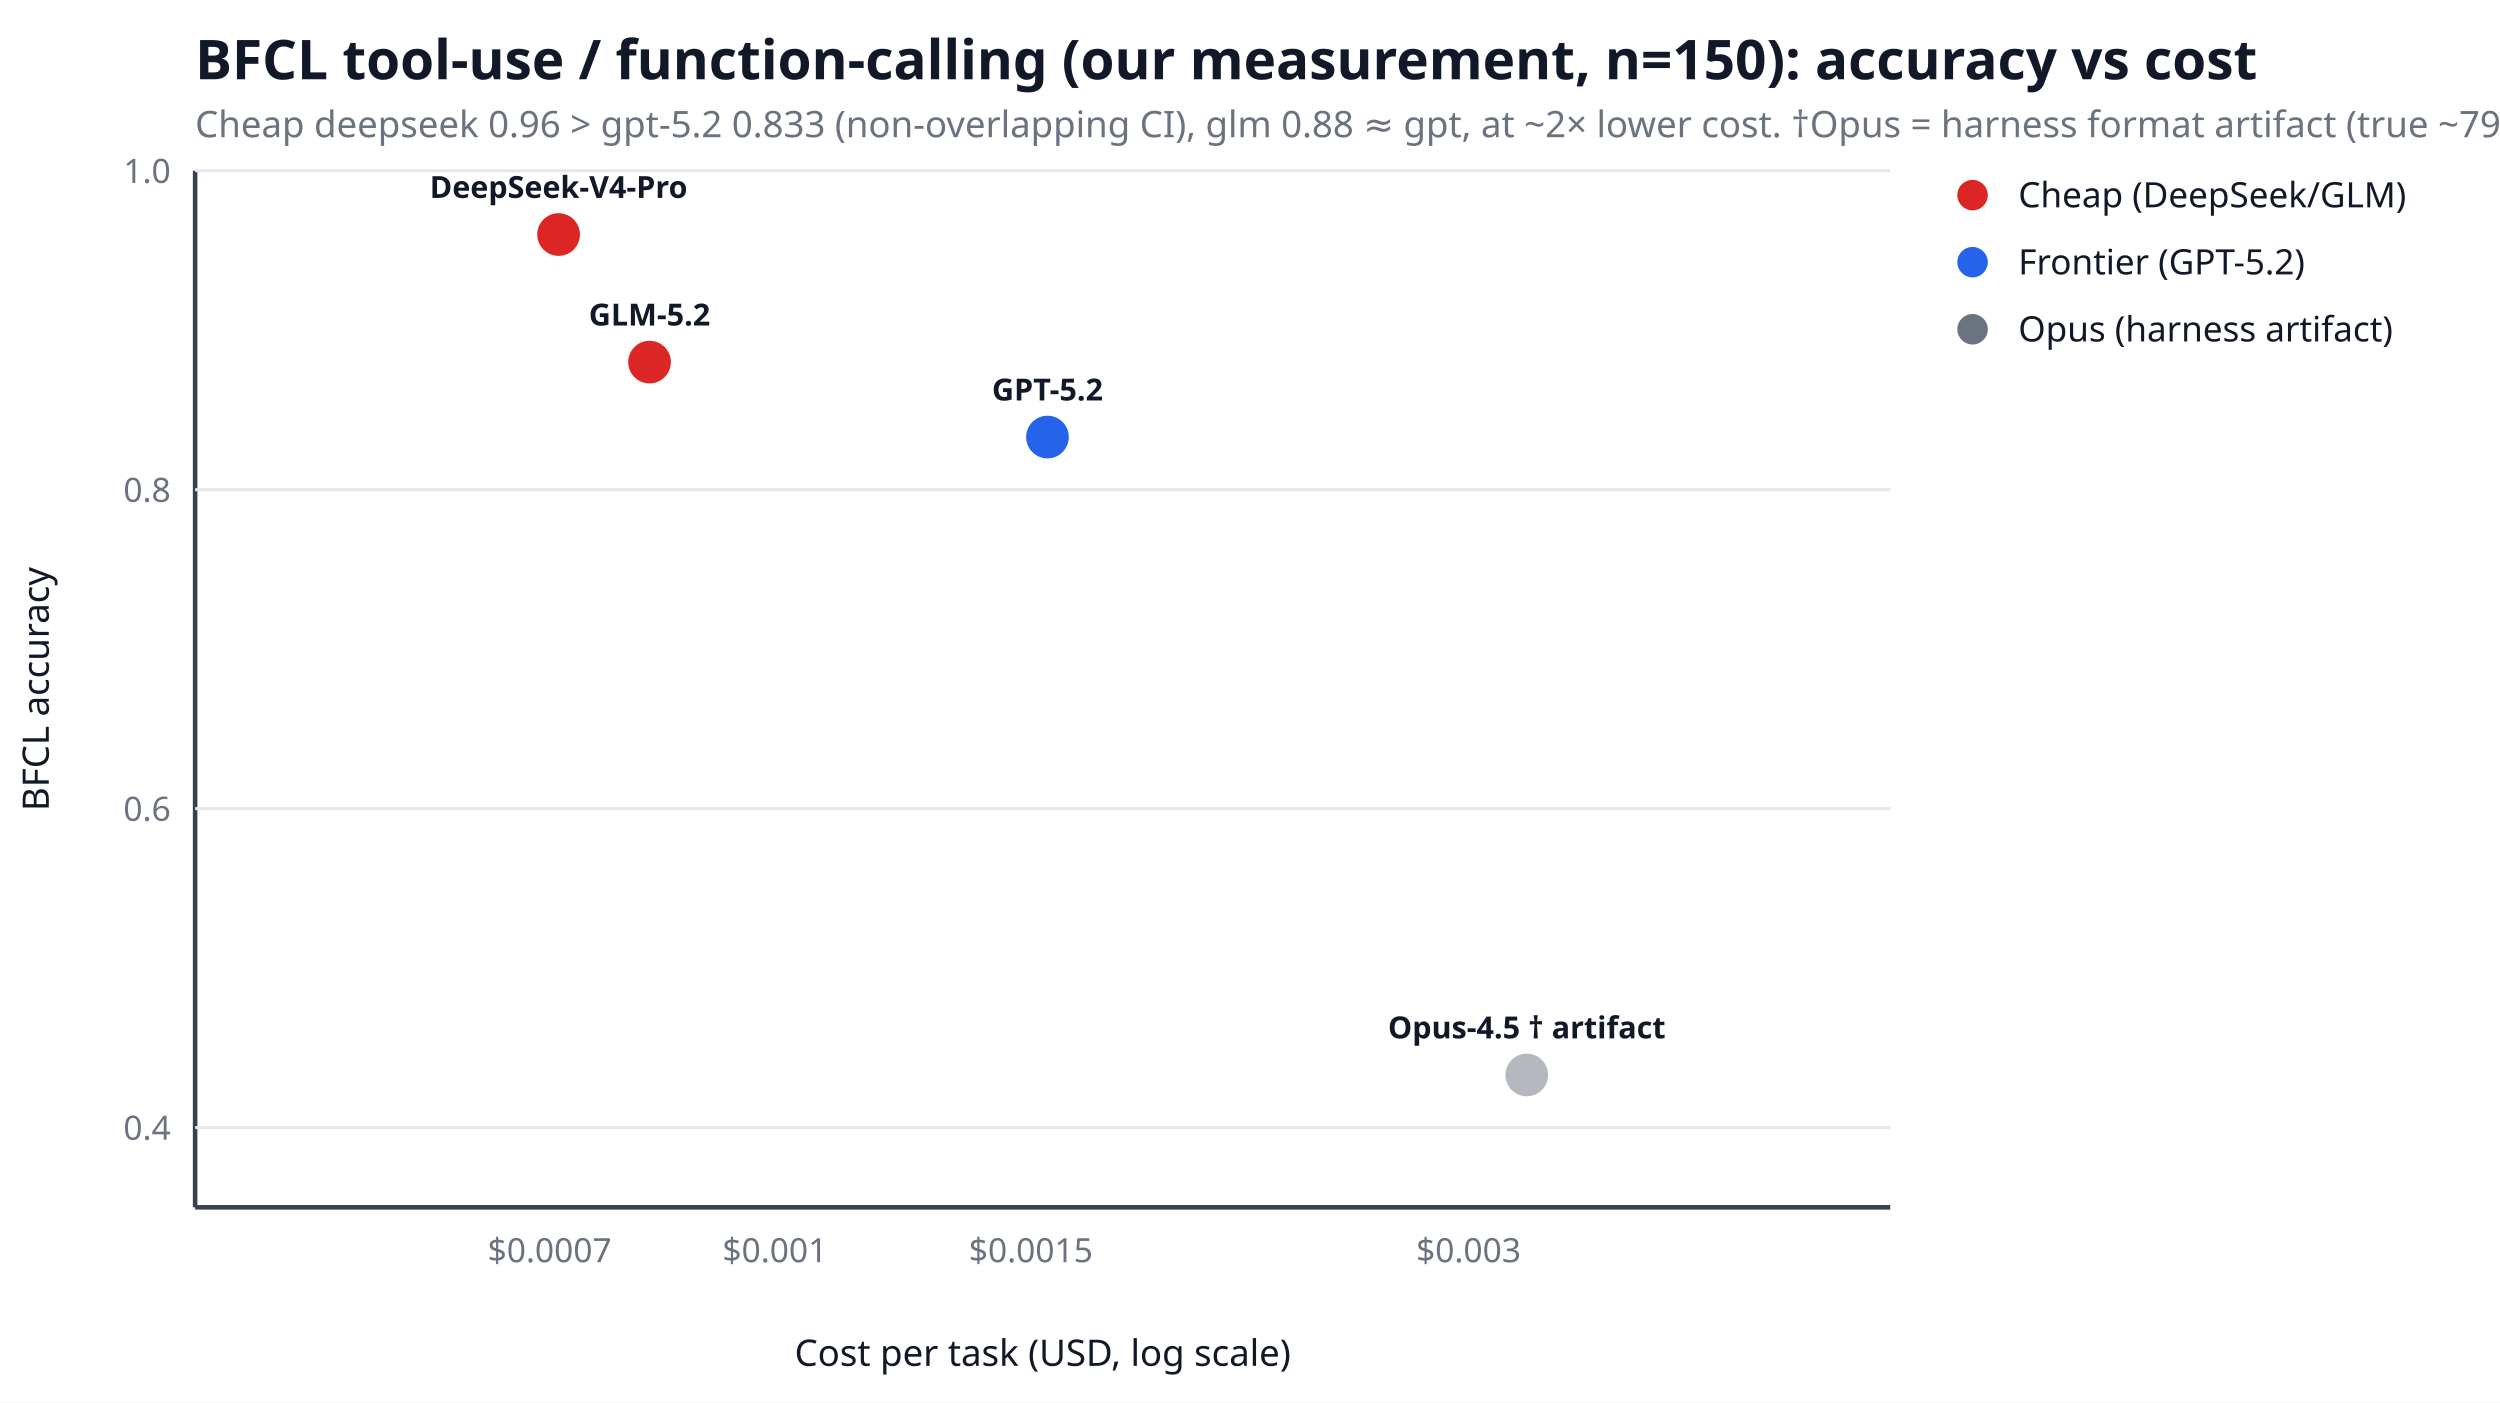
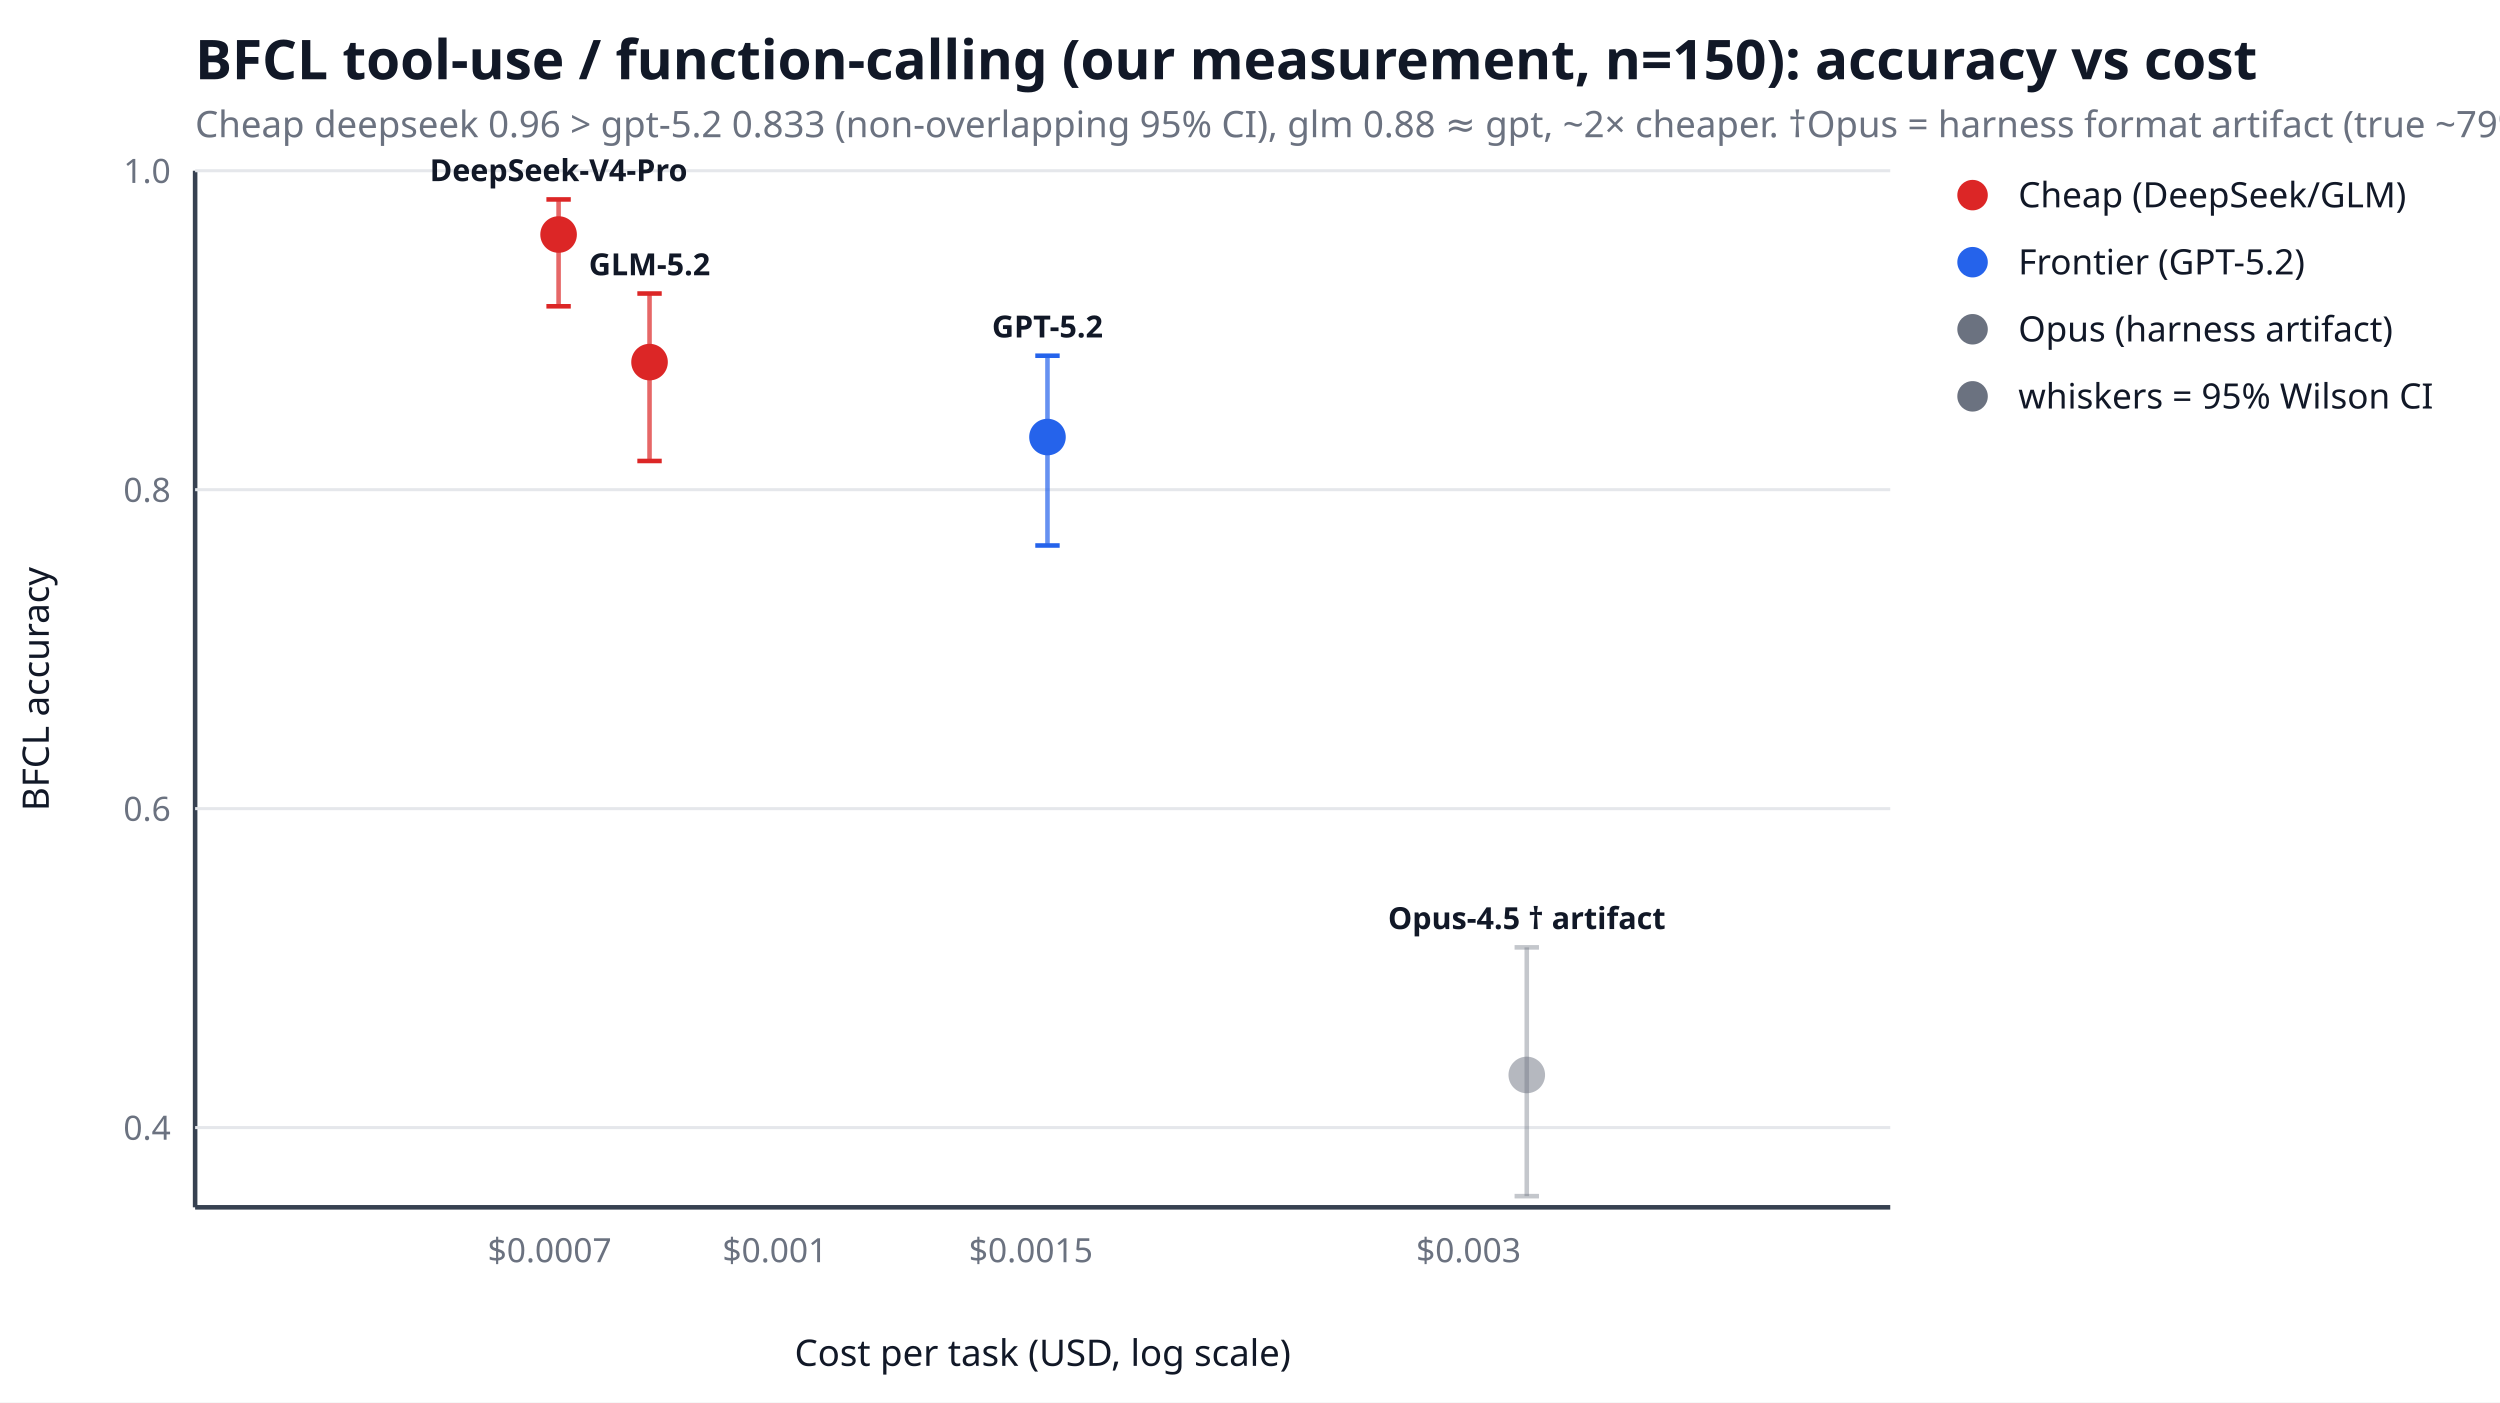
<svg xmlns="http://www.w3.org/2000/svg" viewBox="0 0 820 460" width="820" height="460">
  <rect width="820" height="460" fill="white" />
  <text x="64" y="26" font-family="system-ui,sans-serif" font-size="18" font-weight="700" fill="#111827">BFCL tool-use / function-calling (our measurement, n=150): accuracy vs cost</text>
-   <text x="64" y="45" font-family="system-ui,sans-serif" font-size="12" fill="#6b7280">Cheap deepseek 0.96 &gt; gpt-5.2 0.833 (non-overlapping CI), glm 0.88 ≈ gpt, at ~2× lower cost. †Opus = harness format artifact (true ~79%, MCP-Atlas)</text>
+   <text x="64" y="45" font-family="system-ui,sans-serif" font-size="12" fill="#6b7280">Cheap deepseek 0.96 &gt; gpt-5.2 0.833 (non-overlapping 95% CI), glm 0.88 ≈ gpt, ~2× cheaper. †Opus = harness format artifact (true ~79%, MCP-Atlas)</text>
  <line x1="64" y1="396" x2="620" y2="396" stroke="#374151" stroke-width="1.5" />
  <line x1="64" y1="56" x2="64" y2="396" stroke="#374151" stroke-width="1.5" />
  <line x1="64" y1="369.846" x2="620" y2="369.846" stroke="#e5e7eb" stroke-width="1" />
  <text x="56" y="373.846" text-anchor="end" font-family="system-ui,sans-serif" font-size="11" fill="#6b7280">0.4</text>
  <line x1="64" y1="265.231" x2="620" y2="265.231" stroke="#e5e7eb" stroke-width="1" />
  <text x="56" y="269.231" text-anchor="end" font-family="system-ui,sans-serif" font-size="11" fill="#6b7280">0.6</text>
  <line x1="64" y1="160.615" x2="620" y2="160.615" stroke="#e5e7eb" stroke-width="1" />
  <text x="56" y="164.615" text-anchor="end" font-family="system-ui,sans-serif" font-size="11" fill="#6b7280">0.8</text>
  <line x1="64" y1="56" x2="620" y2="56" stroke="#e5e7eb" stroke-width="1" />
  <text x="56" y="60" text-anchor="end" font-family="system-ui,sans-serif" font-size="11" fill="#6b7280">1.0</text>
  <text x="180.28" y="414" text-anchor="middle" font-family="system-ui,sans-serif" font-size="11" fill="#6b7280">$0.0007</text>
  <text x="254.148" y="414" text-anchor="middle" font-family="system-ui,sans-serif" font-size="11" fill="#6b7280">$0.001</text>
  <text x="338.12" y="414" text-anchor="middle" font-family="system-ui,sans-serif" font-size="11" fill="#6b7280">$0.0015</text>
  <text x="481.672" y="414" text-anchor="middle" font-family="system-ui,sans-serif" font-size="11" fill="#6b7280">$0.003</text>
  <text x="342" y="448" text-anchor="middle" font-family="system-ui,sans-serif" font-size="12" fill="#111827">Cost per task (USD, log scale)</text>
  <text transform="translate(16,226) rotate(-90)" text-anchor="middle" font-family="system-ui,sans-serif" font-size="12" fill="#111827">BFCL accuracy</text>
-   <circle cx="183.217" cy="76.923" r="7" fill="#dc2626" />
-   <text x="183.217" y="64.923" text-anchor="middle" font-family="system-ui,sans-serif" font-size="10" font-weight="600" fill="#111827">DeepSeek-V4-Pro</text>
-   <circle cx="213.048" cy="118.769" r="7" fill="#dc2626" />
-   <text x="213.048" y="106.769" text-anchor="middle" font-family="system-ui,sans-serif" font-size="10" font-weight="600" fill="#111827">GLM-5.2</text>
-   <circle cx="343.571" cy="143.354" r="7" fill="#2563eb" />
-   <text x="343.571" y="131.354" text-anchor="middle" font-family="system-ui,sans-serif" font-size="10" font-weight="600" fill="#111827">GPT-5.2</text>
-   <circle cx="500.783" cy="352.585" r="7" fill="#6b7280" opacity="0.5" />
-   <text x="500.783" y="340.585" text-anchor="middle" font-family="system-ui,sans-serif" font-size="10" font-weight="600" fill="#111827">Opus-4.5 † artifact</text>
+   <line x1="183.217" y1="65.415" x2="183.217" y2="100.462" stroke="#dc2626" stroke-width="1.5" opacity="0.7" />
+   <line x1="179.217" y1="65.415" x2="187.217" y2="65.415" stroke="#dc2626" stroke-width="1.5" opacity="1" />
+   <line x1="179.217" y1="100.462" x2="187.217" y2="100.462" stroke="#dc2626" stroke-width="1.5" opacity="1" />
+   <circle cx="183.217" cy="76.923" r="6" fill="#dc2626" />
+   <text x="183.217" y="59.415" text-anchor="middle" font-family="system-ui,sans-serif" font-size="10" font-weight="600" fill="#111827">DeepSeek-V4-Pro</text>
+   <line x1="213.048" y1="96.277" x2="213.048" y2="151.2" stroke="#dc2626" stroke-width="1.5" opacity="0.7" />
+   <line x1="209.048" y1="96.277" x2="217.048" y2="96.277" stroke="#dc2626" stroke-width="1.5" opacity="1" />
+   <line x1="209.048" y1="151.2" x2="217.048" y2="151.2" stroke="#dc2626" stroke-width="1.5" opacity="1" />
+   <circle cx="213.048" cy="118.769" r="6" fill="#dc2626" />
+   <text x="213.048" y="90.277" text-anchor="middle" font-family="system-ui,sans-serif" font-size="10" font-weight="600" fill="#111827">GLM-5.2</text>
+   <line x1="343.571" y1="116.677" x2="343.571" y2="178.923" stroke="#2563eb" stroke-width="1.5" opacity="0.7" />
+   <line x1="339.571" y1="116.677" x2="347.571" y2="116.677" stroke="#2563eb" stroke-width="1.5" opacity="1" />
+   <line x1="339.571" y1="178.923" x2="347.571" y2="178.923" stroke="#2563eb" stroke-width="1.5" opacity="1" />
+   <circle cx="343.571" cy="143.354" r="6" fill="#2563eb" />
+   <text x="343.571" y="110.677" text-anchor="middle" font-family="system-ui,sans-serif" font-size="10" font-weight="600" fill="#111827">GPT-5.2</text>
+   <line x1="500.783" y1="310.738" x2="500.783" y2="392.338" stroke="#6b7280" stroke-width="1.5" opacity="0.4" />
+   <line x1="496.783" y1="310.738" x2="504.783" y2="310.738" stroke="#6b7280" stroke-width="1.5" opacity="0.4" />
+   <line x1="496.783" y1="392.338" x2="504.783" y2="392.338" stroke="#6b7280" stroke-width="1.5" opacity="0.4" />
+   <circle cx="500.783" cy="352.585" r="6" fill="#6b7280" opacity="0.5" />
+   <text x="500.783" y="304.738" text-anchor="middle" font-family="system-ui,sans-serif" font-size="10" font-weight="600" fill="#111827">Opus-4.5 † artifact</text>
  <circle cx="647" cy="64" r="5" fill="#dc2626" />
  <text x="662" y="68" font-family="system-ui,sans-serif" font-size="11.5" fill="#111827">Cheap (DeepSeek/GLM)</text>
  <circle cx="647" cy="86" r="5" fill="#2563eb" />
  <text x="662" y="90" font-family="system-ui,sans-serif" font-size="11.5" fill="#111827">Frontier (GPT-5.2)</text>
  <circle cx="647" cy="108" r="5" fill="#6b7280" />
  <text x="662" y="112" font-family="system-ui,sans-serif" font-size="11.5" fill="#111827">Opus (harness artifact)</text>
+   <circle cx="647" cy="130" r="5" fill="#6b7280" />
+   <text x="662" y="134" font-family="system-ui,sans-serif" font-size="11.5" fill="#111827">whiskers = 95% Wilson CI</text>
</svg>
